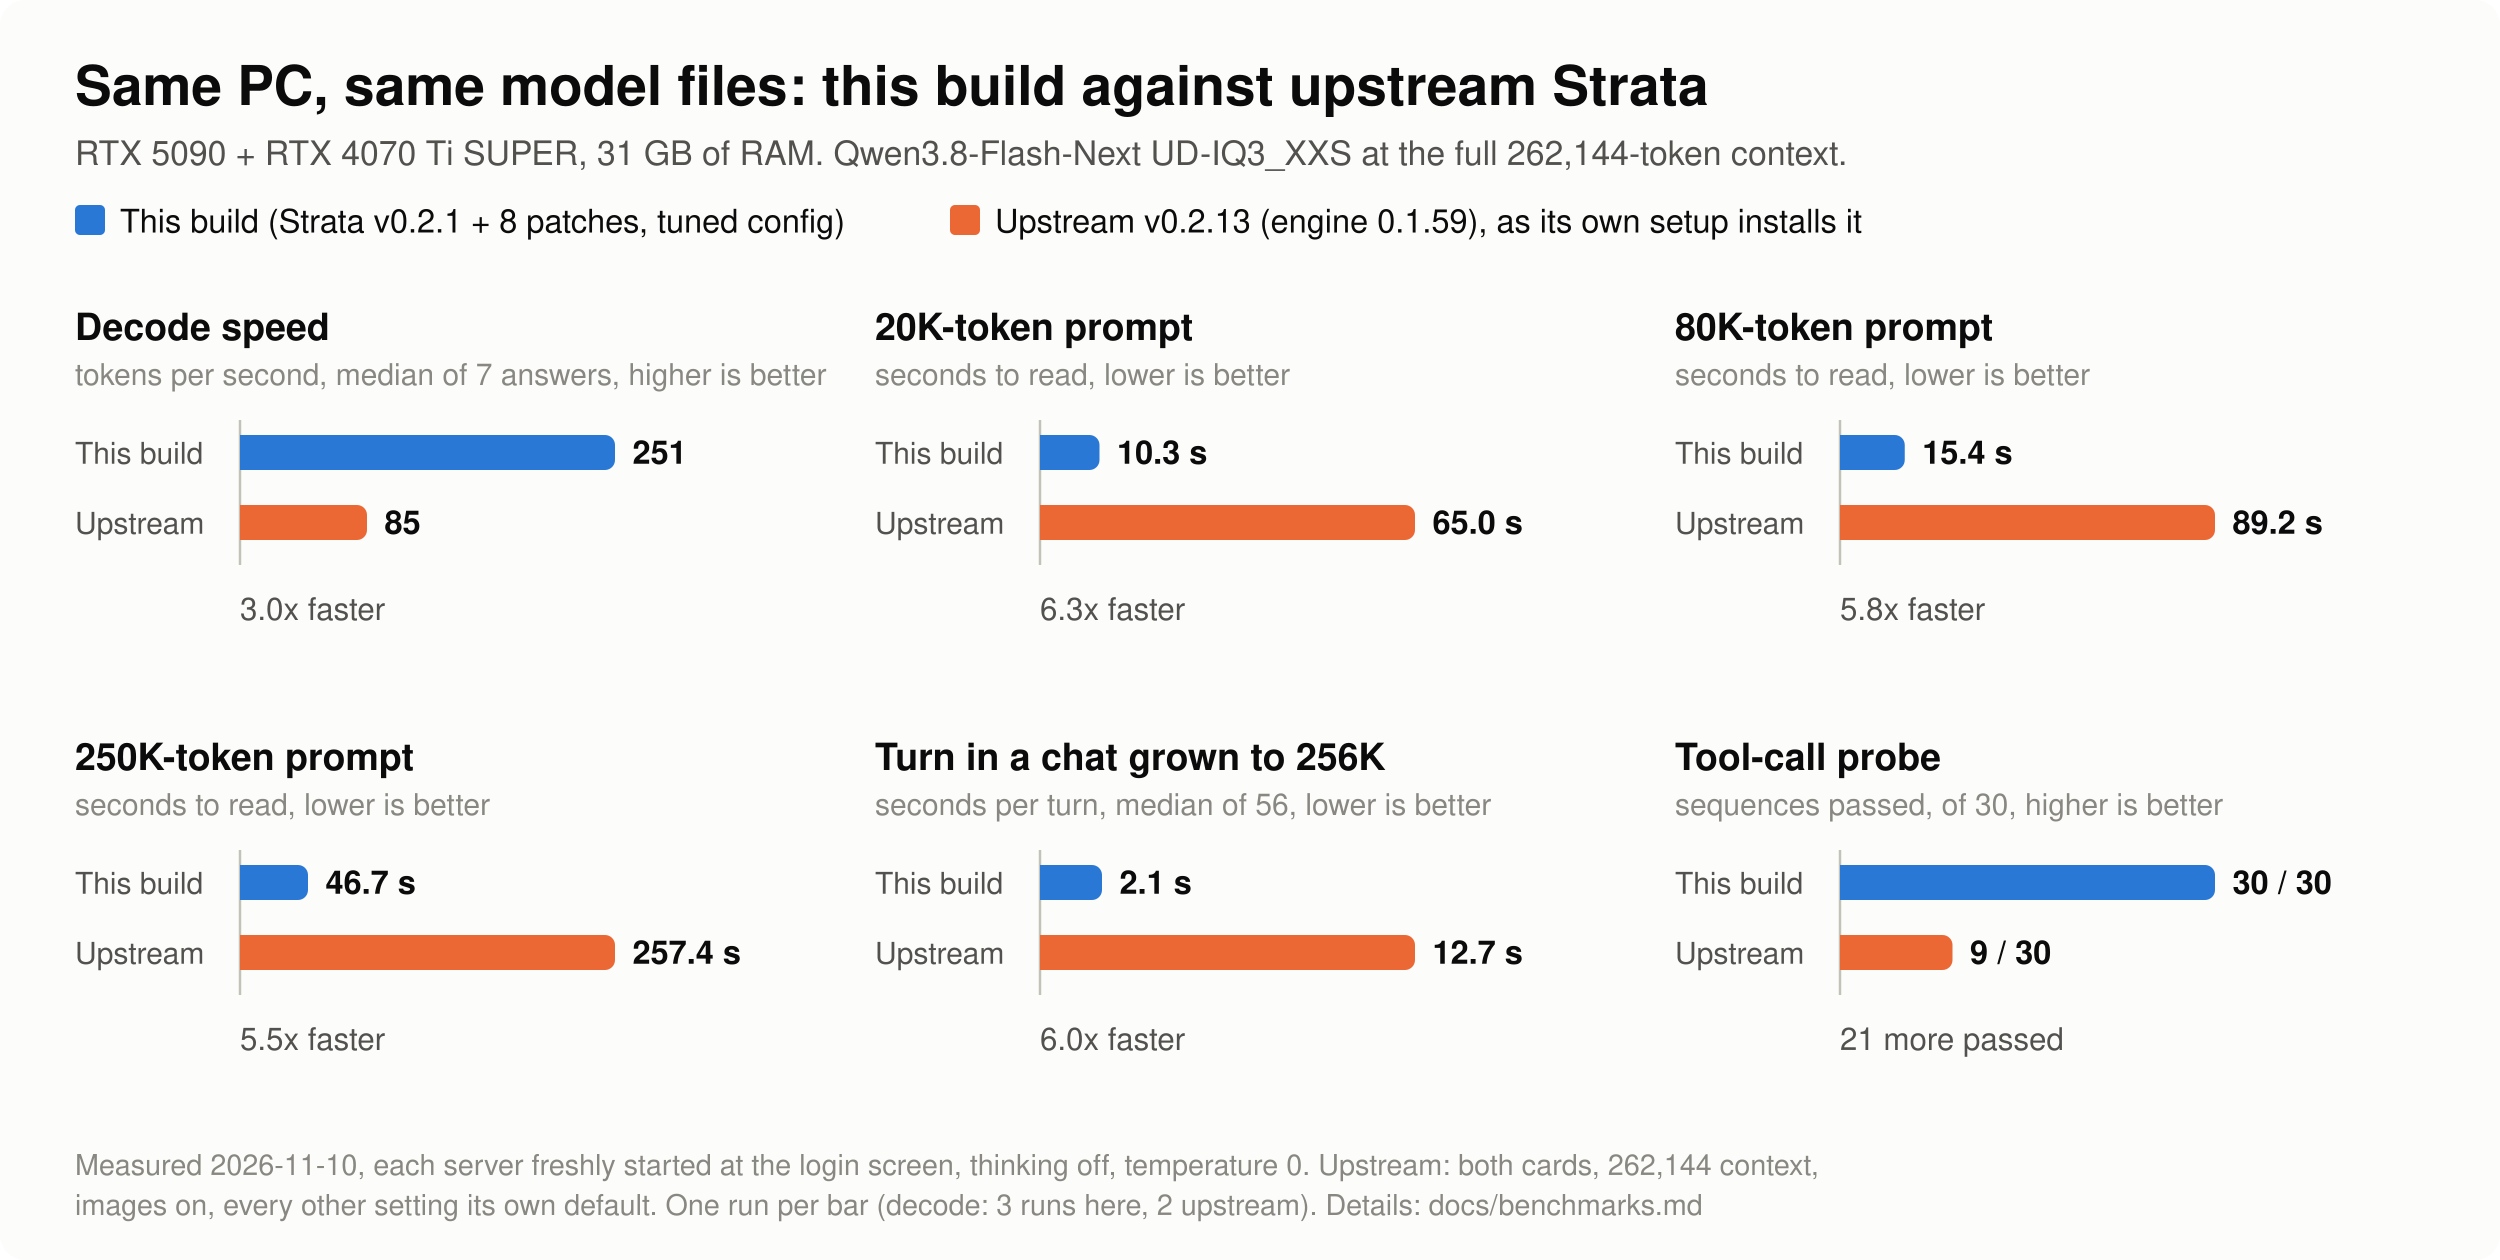
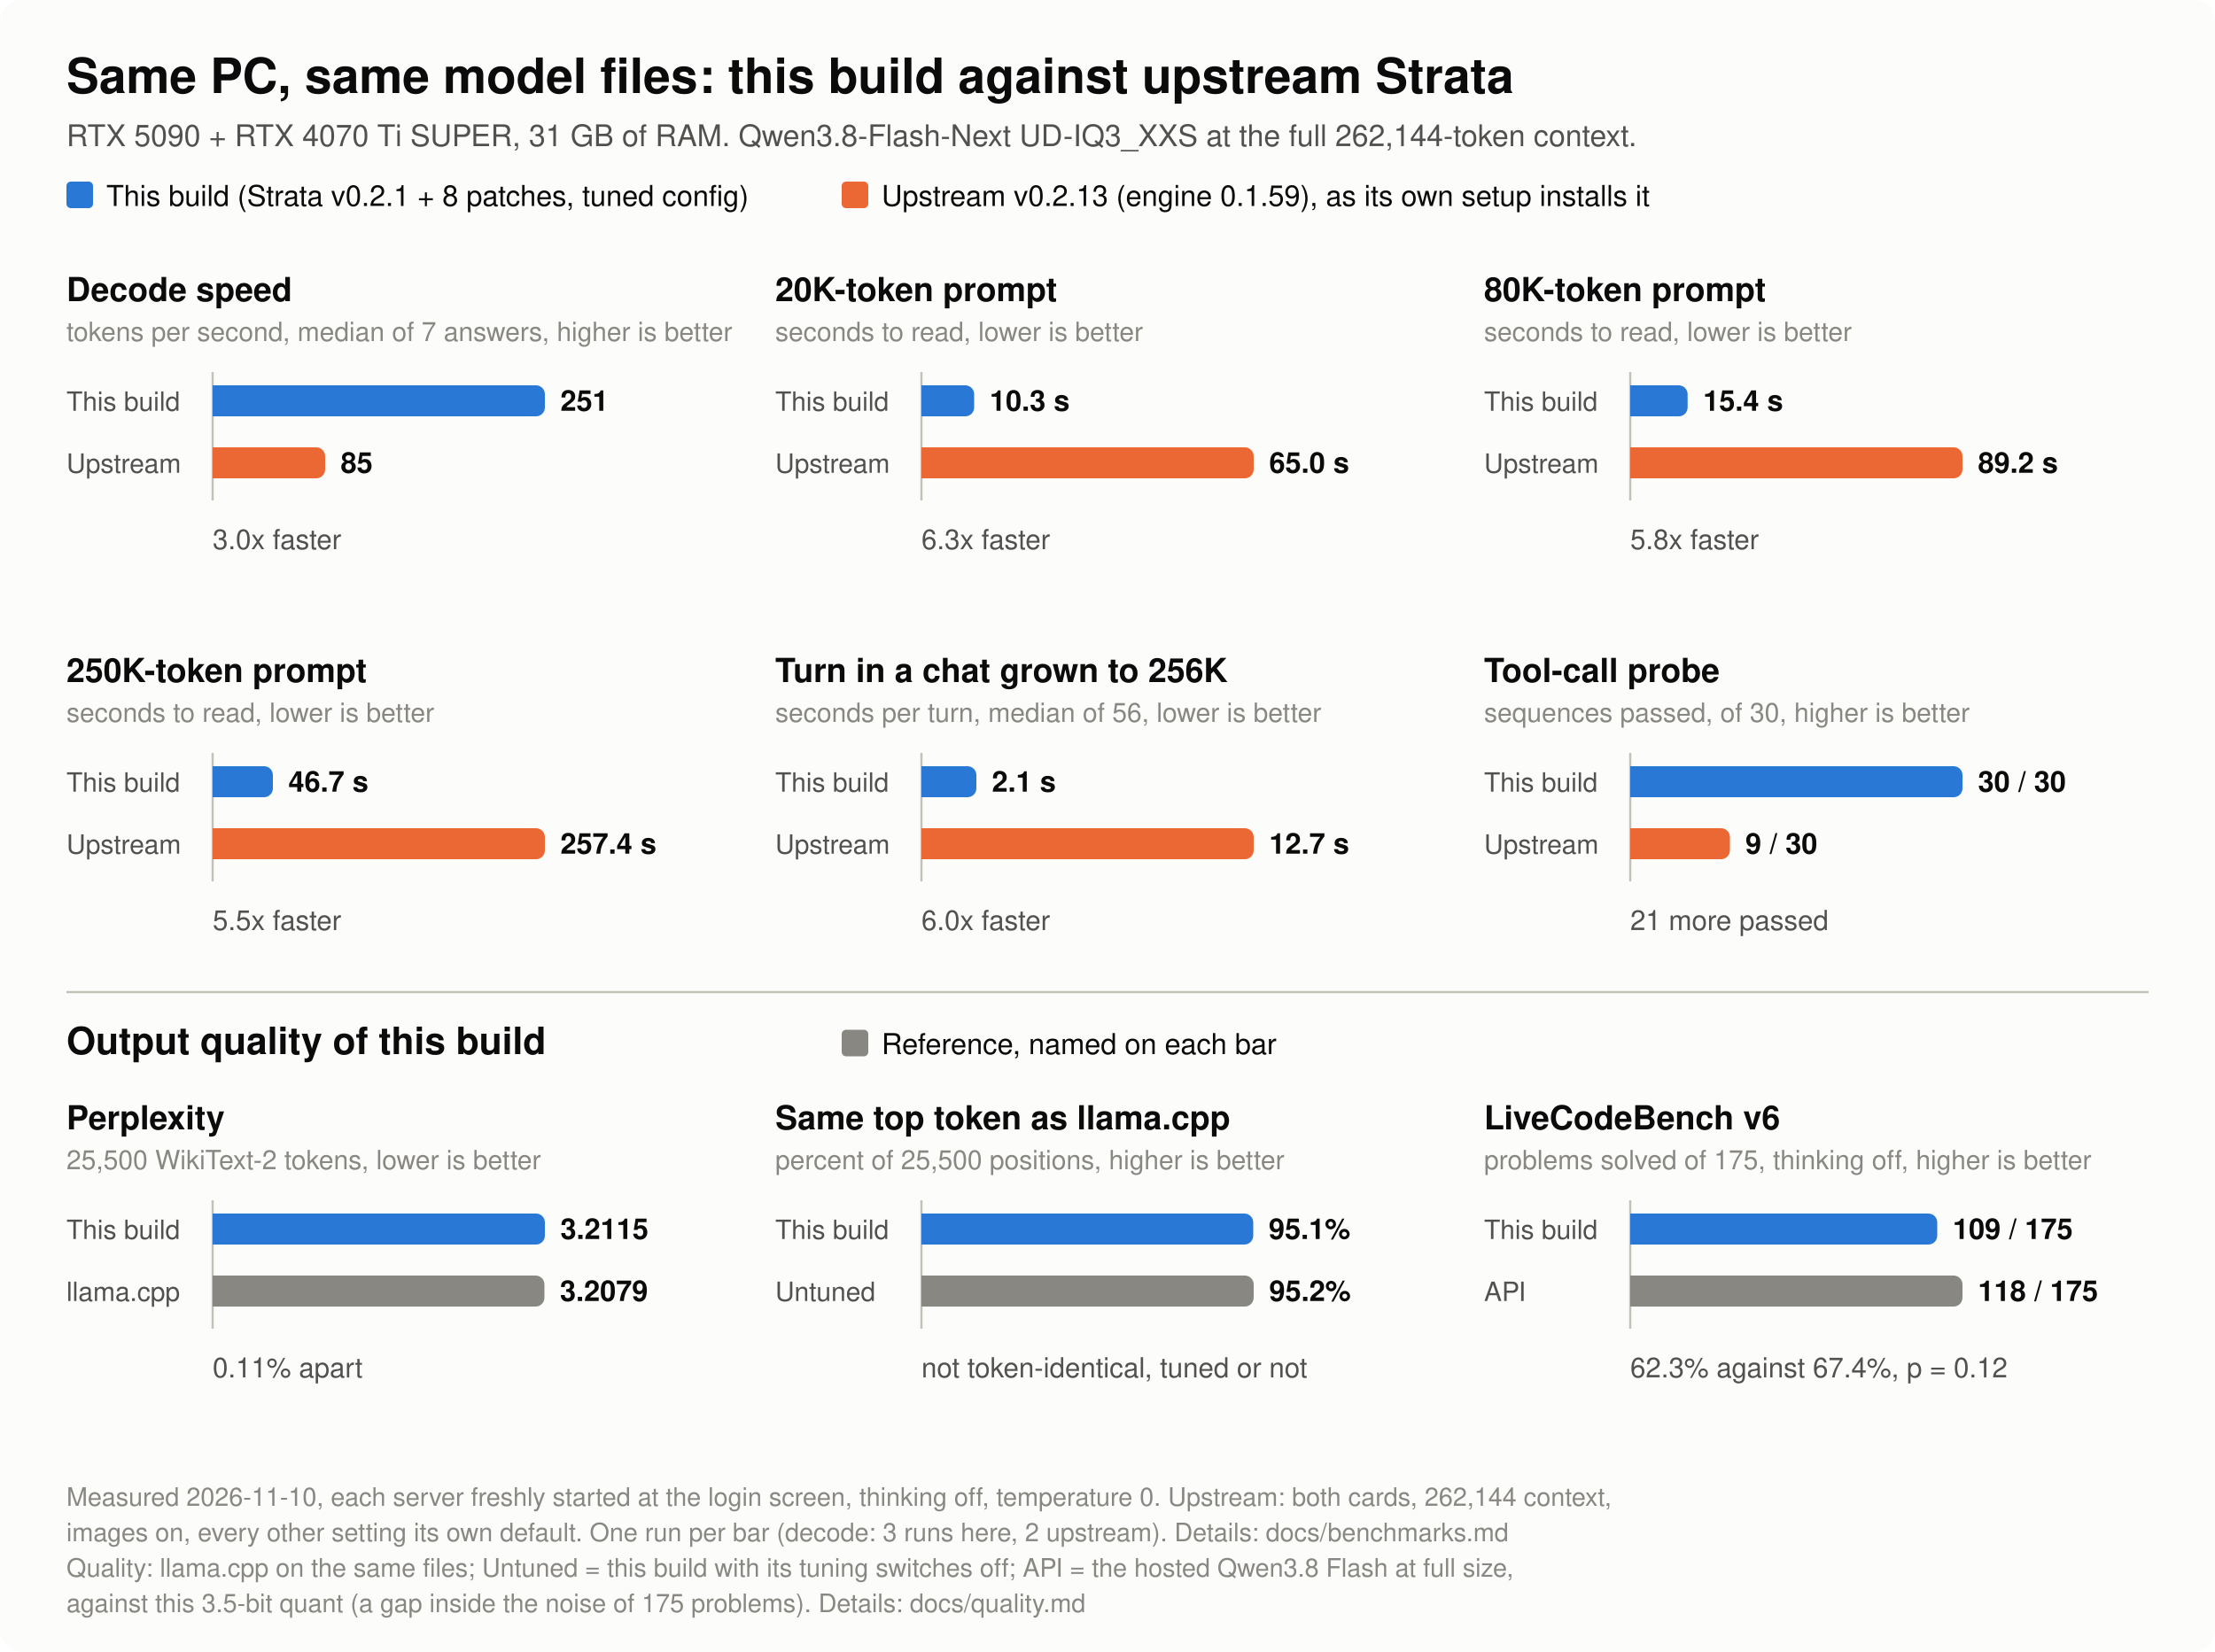
- <svg xmlns="http://www.w3.org/2000/svg" viewBox="0 0 1000 504" width="1000" height="504" font-family="-apple-system, BlinkMacSystemFont, 'Segoe UI', Helvetica, Arial, sans-serif" role="img" aria-label="This build against upstream Strata v0.2.13 on the same PC: six measurements">
-   <rect width="1000" height="504" rx="10" fill="#fcfcfb" />
+ <svg xmlns="http://www.w3.org/2000/svg" viewBox="0 0 1000 746" width="1000" height="746" font-family="-apple-system, BlinkMacSystemFont, 'Segoe UI', Helvetica, Arial, sans-serif" role="img" aria-label="This build against upstream Strata v0.2.13 on the same PC: six speed measurements and three output quality checks">
+   <rect width="1000" height="746" rx="10" fill="#fcfcfb" />
  <text x="30" y="42" font-size="22" font-weight="600" fill="#0b0b0b">Same PC, same model files: this build against upstream Strata</text>
  <text x="30" y="66" font-size="13.5" fill="#52514e">RTX 5090 + RTX 4070 Ti SUPER, 31 GB of RAM. Qwen3.8-Flash-Next UD-IQ3_XXS at the full 262,144-token context.</text>
  <rect x="30" y="82" width="12" height="12" rx="2" fill="#2a78d6" />
  <text x="48" y="93" font-size="13" fill="#0b0b0b">This build (Strata v0.2.1 + 8 patches, tuned config)</text>
  <rect x="380" y="82" width="12" height="12" rx="2" fill="#eb6834" />
  <text x="398" y="93" font-size="13" fill="#0b0b0b">Upstream v0.2.13 (engine 0.1.59), as its own setup installs it</text>
  <text x="30" y="136" font-size="15" font-weight="600" fill="#0b0b0b">Decode speed</text>
  <text x="30" y="154" font-size="12" fill="#898781">tokens per second, median of 7 answers, higher is better</text>
  <line x1="96" y1="168" x2="96" y2="226" stroke="#c3c2b7" stroke-width="1" />
  <text x="30" y="185.5" font-size="12" fill="#52514e">This build</text>
  <path d="M96,174 h146.0 a4,4 0 0 1 4,4 v6 a4,4 0 0 1 -4,4 h-146.0 z" fill="#2a78d6" />
  <text x="253.0" y="185.5" font-size="13" font-weight="600" fill="#0b0b0b">251</text>
  <text x="30" y="213.5" font-size="12" fill="#52514e">Upstream</text>
  <path d="M96,202 h46.8 a4,4 0 0 1 4,4 v6 a4,4 0 0 1 -4,4 h-46.8 z" fill="#eb6834" />
  <text x="153.8" y="213.5" font-size="13" font-weight="600" fill="#0b0b0b">85</text>
  <text x="96" y="248" font-size="12.5" fill="#52514e">3.0x faster</text>
  <text x="350" y="136" font-size="15" font-weight="600" fill="#0b0b0b">20K-token prompt</text>
  <text x="350" y="154" font-size="12" fill="#898781">seconds to read, lower is better</text>
  <line x1="416" y1="168" x2="416" y2="226" stroke="#c3c2b7" stroke-width="1" />
  <text x="350" y="185.5" font-size="12" fill="#52514e">This build</text>
  <path d="M416,174 h19.8 a4,4 0 0 1 4,4 v6 a4,4 0 0 1 -4,4 h-19.8 z" fill="#2a78d6" />
  <text x="446.8" y="185.5" font-size="13" font-weight="600" fill="#0b0b0b">10.3 s</text>
  <text x="350" y="213.5" font-size="12" fill="#52514e">Upstream</text>
  <path d="M416,202 h146.0 a4,4 0 0 1 4,4 v6 a4,4 0 0 1 -4,4 h-146.0 z" fill="#eb6834" />
  <text x="573.0" y="213.5" font-size="13" font-weight="600" fill="#0b0b0b">65.0 s</text>
  <text x="416" y="248" font-size="12.5" fill="#52514e">6.3x faster</text>
  <text x="670" y="136" font-size="15" font-weight="600" fill="#0b0b0b">80K-token prompt</text>
  <text x="670" y="154" font-size="12" fill="#898781">seconds to read, lower is better</text>
  <line x1="736" y1="168" x2="736" y2="226" stroke="#c3c2b7" stroke-width="1" />
  <text x="670" y="185.5" font-size="12" fill="#52514e">This build</text>
  <path d="M736,174 h21.9 a4,4 0 0 1 4,4 v6 a4,4 0 0 1 -4,4 h-21.9 z" fill="#2a78d6" />
  <text x="768.9" y="185.5" font-size="13" font-weight="600" fill="#0b0b0b">15.4 s</text>
  <text x="670" y="213.5" font-size="12" fill="#52514e">Upstream</text>
  <path d="M736,202 h146.0 a4,4 0 0 1 4,4 v6 a4,4 0 0 1 -4,4 h-146.0 z" fill="#eb6834" />
  <text x="893.0" y="213.5" font-size="13" font-weight="600" fill="#0b0b0b">89.2 s</text>
  <text x="736" y="248" font-size="12.5" fill="#52514e">5.8x faster</text>
  <text x="30" y="308" font-size="15" font-weight="600" fill="#0b0b0b">250K-token prompt</text>
  <text x="30" y="326" font-size="12" fill="#898781">seconds to read, lower is better</text>
  <line x1="96" y1="340" x2="96" y2="398" stroke="#c3c2b7" stroke-width="1" />
  <text x="30" y="357.5" font-size="12" fill="#52514e">This build</text>
  <path d="M96,346 h23.2 a4,4 0 0 1 4,4 v6 a4,4 0 0 1 -4,4 h-23.2 z" fill="#2a78d6" />
  <text x="130.2" y="357.5" font-size="13" font-weight="600" fill="#0b0b0b">46.7 s</text>
  <text x="30" y="385.5" font-size="12" fill="#52514e">Upstream</text>
  <path d="M96,374 h146.0 a4,4 0 0 1 4,4 v6 a4,4 0 0 1 -4,4 h-146.0 z" fill="#eb6834" />
  <text x="253.0" y="385.5" font-size="13" font-weight="600" fill="#0b0b0b">257.4 s</text>
  <text x="96" y="420" font-size="12.5" fill="#52514e">5.5x faster</text>
  <text x="350" y="308" font-size="15" font-weight="600" fill="#0b0b0b">Turn in a chat grown to 256K</text>
  <text x="350" y="326" font-size="12" fill="#898781">seconds per turn, median of 56, lower is better</text>
  <line x1="416" y1="340" x2="416" y2="398" stroke="#c3c2b7" stroke-width="1" />
  <text x="350" y="357.5" font-size="12" fill="#52514e">This build</text>
  <path d="M416,346 h20.8 a4,4 0 0 1 4,4 v6 a4,4 0 0 1 -4,4 h-20.8 z" fill="#2a78d6" />
  <text x="447.8" y="357.5" font-size="13" font-weight="600" fill="#0b0b0b">2.1 s</text>
  <text x="350" y="385.5" font-size="12" fill="#52514e">Upstream</text>
  <path d="M416,374 h146.0 a4,4 0 0 1 4,4 v6 a4,4 0 0 1 -4,4 h-146.0 z" fill="#eb6834" />
  <text x="573.0" y="385.5" font-size="13" font-weight="600" fill="#0b0b0b">12.7 s</text>
  <text x="416" y="420" font-size="12.5" fill="#52514e">6.0x faster</text>
  <text x="670" y="308" font-size="15" font-weight="600" fill="#0b0b0b">Tool-call probe</text>
  <text x="670" y="326" font-size="12" fill="#898781">sequences passed, of 30, higher is better</text>
  <line x1="736" y1="340" x2="736" y2="398" stroke="#c3c2b7" stroke-width="1" />
  <text x="670" y="357.5" font-size="12" fill="#52514e">This build</text>
  <path d="M736,346 h146.0 a4,4 0 0 1 4,4 v6 a4,4 0 0 1 -4,4 h-146.0 z" fill="#2a78d6" />
  <text x="893.0" y="357.5" font-size="13" font-weight="600" fill="#0b0b0b">30 / 30</text>
  <text x="670" y="385.5" font-size="12" fill="#52514e">Upstream</text>
  <path d="M736,374 h41.0 a4,4 0 0 1 4,4 v6 a4,4 0 0 1 -4,4 h-41.0 z" fill="#eb6834" />
  <text x="788.0" y="385.5" font-size="13" font-weight="600" fill="#0b0b0b">9 / 30</text>
  <text x="736" y="420" font-size="12.5" fill="#52514e">21 more passed</text>
-   <text x="30" y="470" font-size="11.5" fill="#898781">Measured 2026-11-10, each server freshly started at the login screen, thinking off, temperature 0. Upstream: both cards, 262,144 context,</text>
-   <text x="30" y="486" font-size="11.5" fill="#898781">images on, every other setting its own default. One run per bar (decode: 3 runs here, 2 upstream). Details: docs/benchmarks.md</text>
+   <line x1="30" y1="448" x2="970" y2="448" stroke="#c3c2b7" stroke-width="1" />
+   <text x="30" y="476" font-size="17" font-weight="600" fill="#0b0b0b">Output quality of this build</text>
+   <rect x="380" y="465" width="12" height="12" rx="2" fill="#898781" />
+   <text x="398" y="476" font-size="13" fill="#0b0b0b">Reference, named on each bar</text>
+   <text x="30" y="510" font-size="15" font-weight="600" fill="#0b0b0b">Perplexity</text>
+   <text x="30" y="528" font-size="12" fill="#898781">25,500 WikiText-2 tokens, lower is better</text>
+   <line x1="96" y1="542" x2="96" y2="600" stroke="#c3c2b7" stroke-width="1" />
+   <text x="30" y="559.5" font-size="12" fill="#52514e">This build</text>
+   <path d="M96,548 h146.0 a4,4 0 0 1 4,4 v6 a4,4 0 0 1 -4,4 h-146.0 z" fill="#2a78d6" />
+   <text x="253.0" y="559.5" font-size="13" font-weight="600" fill="#0b0b0b">3.2115</text>
+   <text x="30" y="587.5" font-size="12" fill="#52514e">llama.cpp</text>
+   <path d="M96,576 h145.8 a4,4 0 0 1 4,4 v6 a4,4 0 0 1 -4,4 h-145.8 z" fill="#898781" />
+   <text x="252.8" y="587.5" font-size="13" font-weight="600" fill="#0b0b0b">3.2079</text>
+   <text x="96" y="622" font-size="12.5" fill="#52514e">0.11% apart</text>
+   <text x="350" y="510" font-size="15" font-weight="600" fill="#0b0b0b">Same top token as llama.cpp</text>
+   <text x="350" y="528" font-size="12" fill="#898781">percent of 25,500 positions, higher is better</text>
+   <line x1="416" y1="542" x2="416" y2="600" stroke="#c3c2b7" stroke-width="1" />
+   <text x="350" y="559.5" font-size="12" fill="#52514e">This build</text>
+   <path d="M416,548 h145.8 a4,4 0 0 1 4,4 v6 a4,4 0 0 1 -4,4 h-145.8 z" fill="#2a78d6" />
+   <text x="572.8" y="559.5" font-size="13" font-weight="600" fill="#0b0b0b">95.1%</text>
+   <text x="350" y="587.5" font-size="12" fill="#52514e">Untuned</text>
+   <path d="M416,576 h146.0 a4,4 0 0 1 4,4 v6 a4,4 0 0 1 -4,4 h-146.0 z" fill="#898781" />
+   <text x="573.0" y="587.5" font-size="13" font-weight="600" fill="#0b0b0b">95.2%</text>
+   <text x="416" y="622" font-size="12.5" fill="#52514e">not token-identical, tuned or not</text>
+   <text x="670" y="510" font-size="15" font-weight="600" fill="#0b0b0b">LiveCodeBench v6</text>
+   <text x="670" y="528" font-size="12" fill="#898781">problems solved of 175, thinking off, higher is better</text>
+   <line x1="736" y1="542" x2="736" y2="600" stroke="#c3c2b7" stroke-width="1" />
+   <text x="670" y="559.5" font-size="12" fill="#52514e">This build</text>
+   <path d="M736,548 h134.6 a4,4 0 0 1 4,4 v6 a4,4 0 0 1 -4,4 h-134.6 z" fill="#2a78d6" />
+   <text x="881.6" y="559.5" font-size="13" font-weight="600" fill="#0b0b0b">109 / 175</text>
+   <text x="670" y="587.5" font-size="12" fill="#52514e">API</text>
+   <path d="M736,576 h146.0 a4,4 0 0 1 4,4 v6 a4,4 0 0 1 -4,4 h-146.0 z" fill="#898781" />
+   <text x="893.0" y="587.5" font-size="13" font-weight="600" fill="#0b0b0b">118 / 175</text>
+   <text x="736" y="622" font-size="12.5" fill="#52514e">62.3% against 67.4%, p = 0.12</text>
+   <text x="30" y="680" font-size="11.5" fill="#898781">Measured 2026-11-10, each server freshly started at the login screen, thinking off, temperature 0. Upstream: both cards, 262,144 context,</text>
+   <text x="30" y="696" font-size="11.5" fill="#898781">images on, every other setting its own default. One run per bar (decode: 3 runs here, 2 upstream). Details: docs/benchmarks.md</text>
+   <text x="30" y="712" font-size="11.5" fill="#898781">Quality: llama.cpp on the same files; Untuned = this build with its tuning switches off; API = the hosted Qwen3.8 Flash at full size,</text>
+   <text x="30" y="728" font-size="11.5" fill="#898781">against this 3.5-bit quant (a gap inside the noise of 175 problems). Details: docs/quality.md</text>
</svg>
